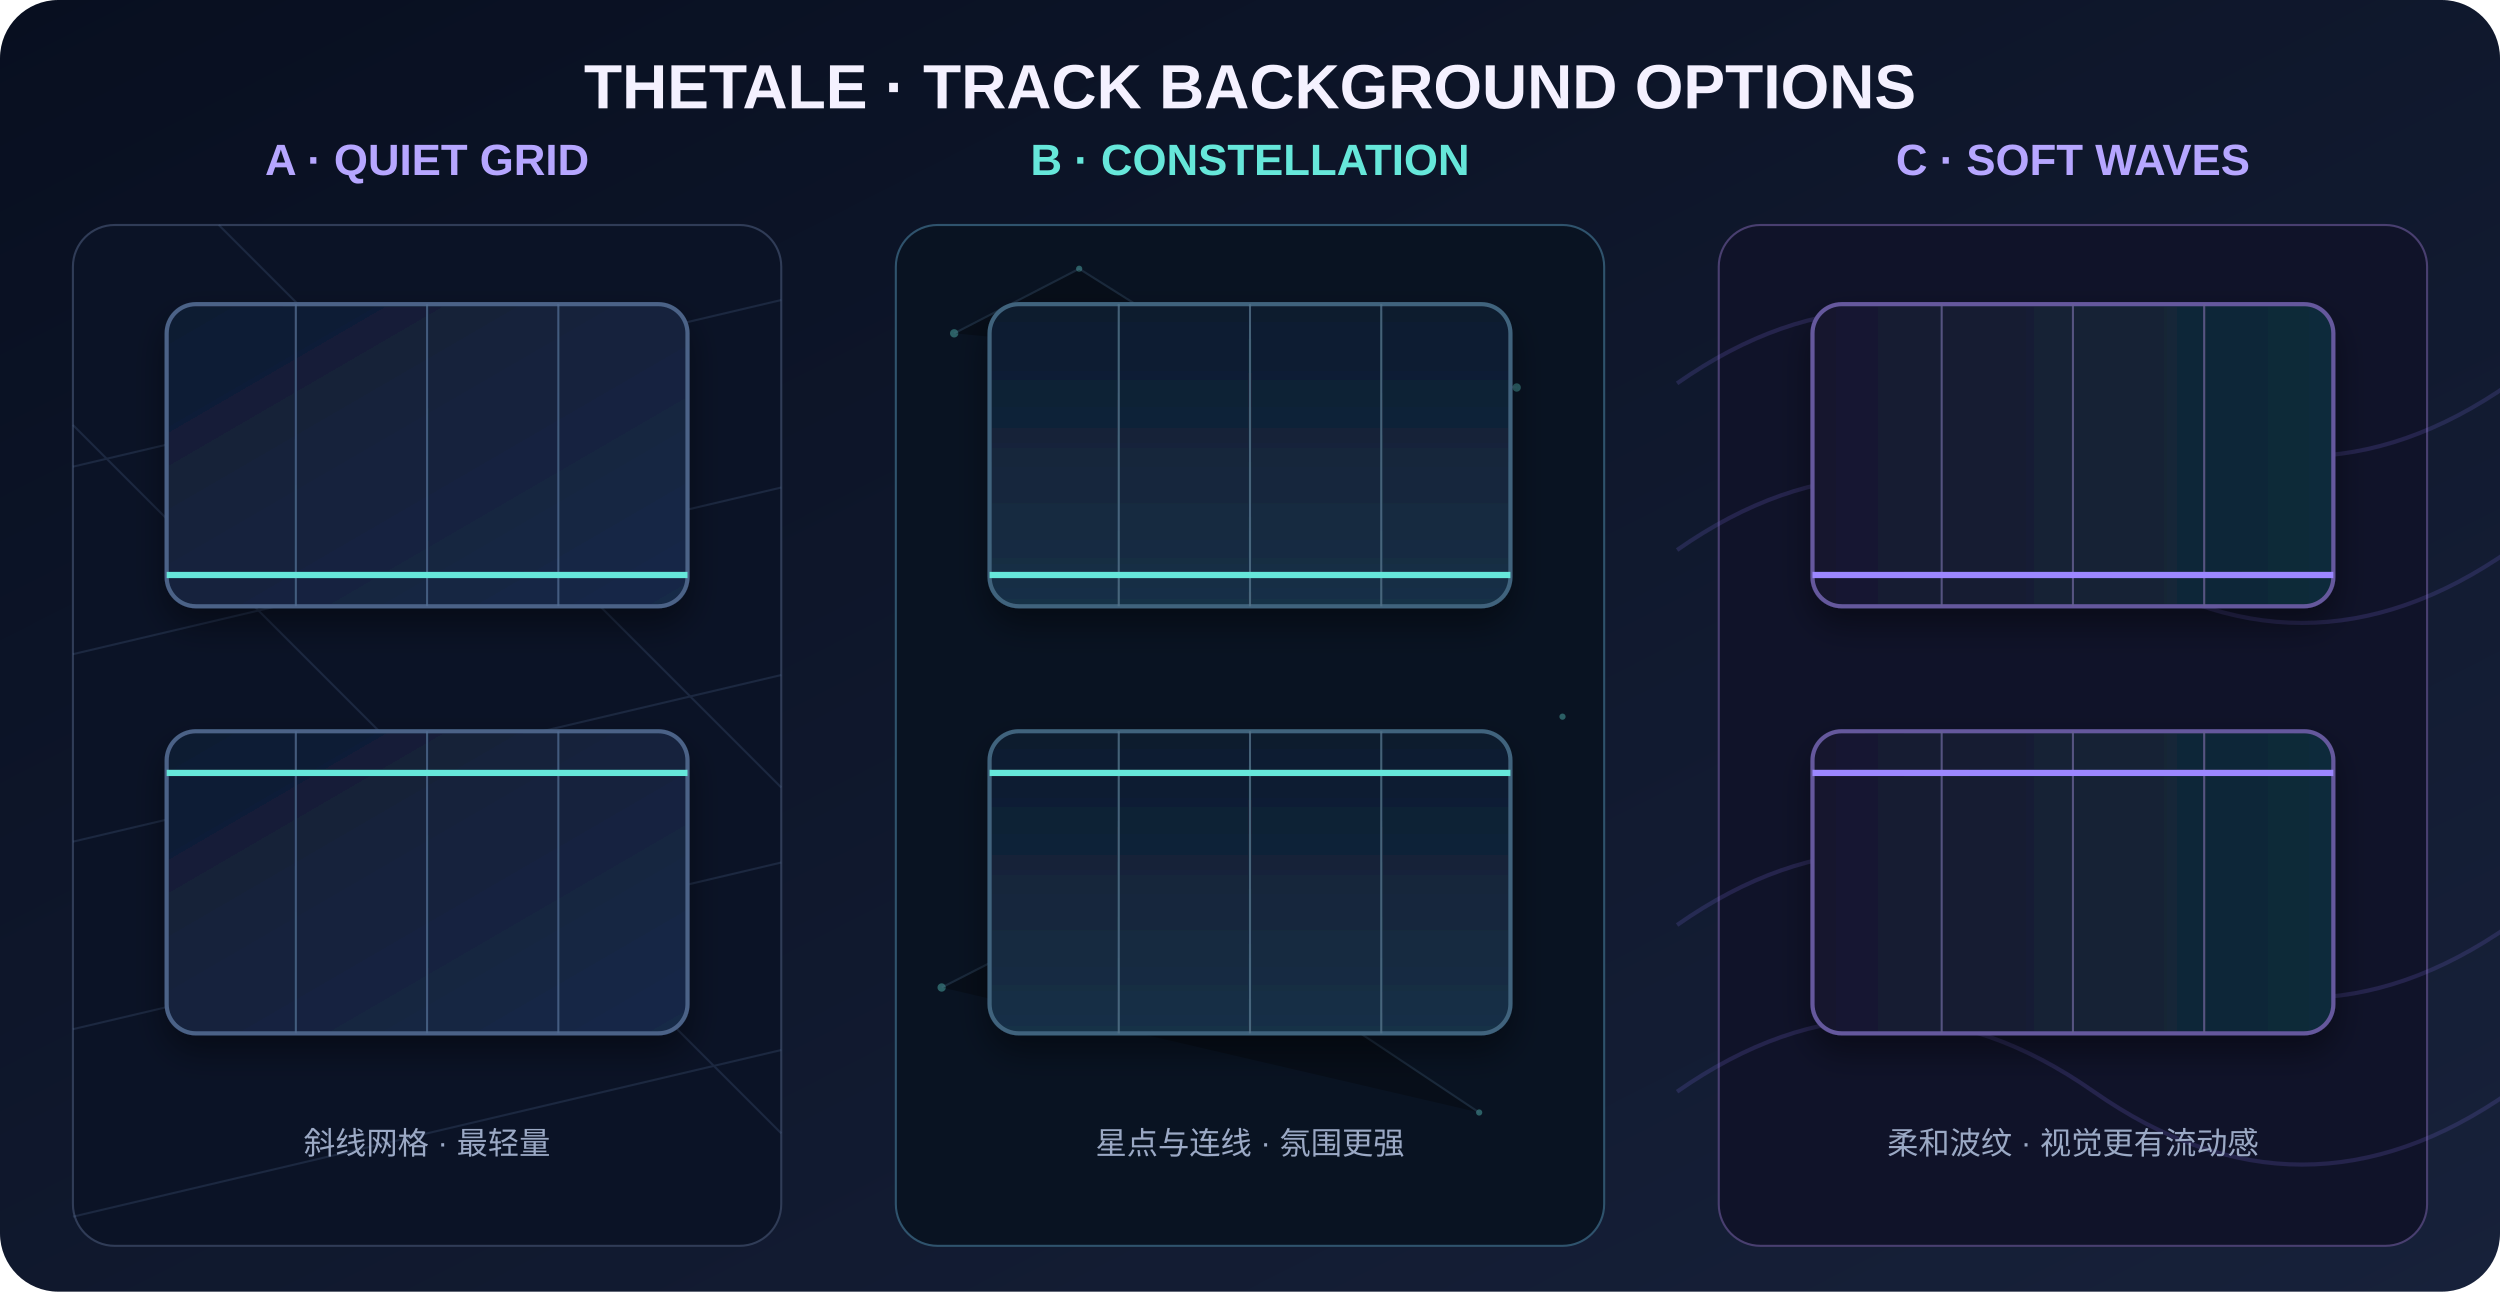
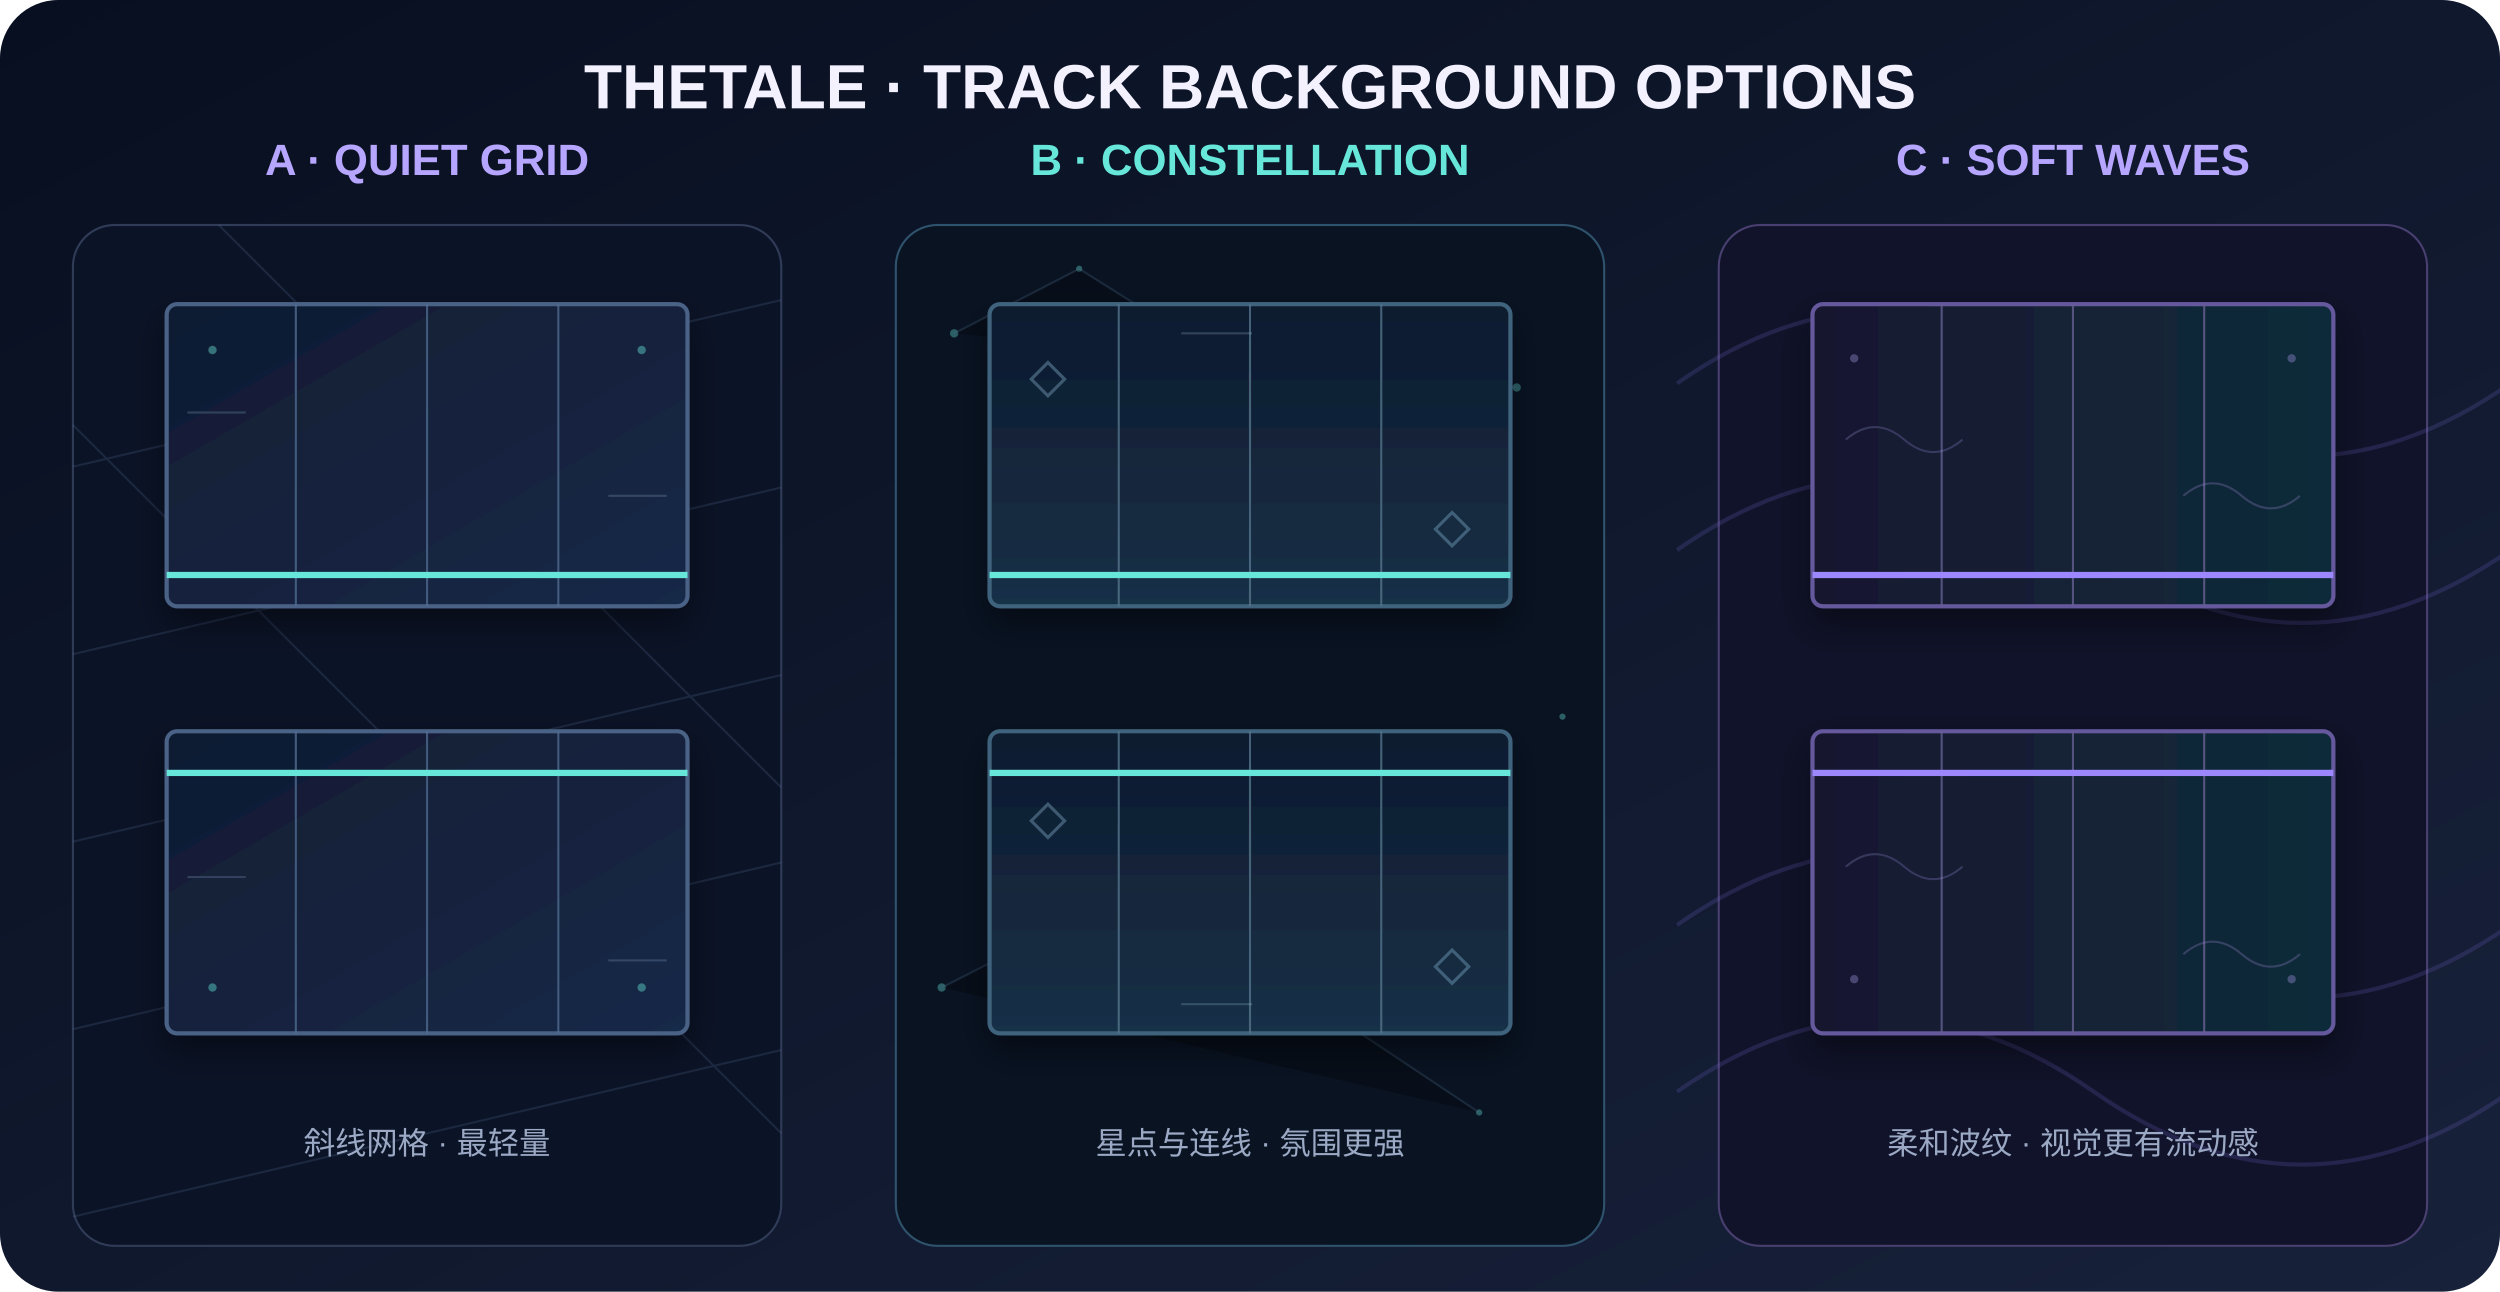
<svg xmlns="http://www.w3.org/2000/svg" width="1200" height="620" viewBox="0 0 1200 620">
  <defs>
    <linearGradient id="page" x1="0" y1="0" x2="1" y2="1">
      <stop offset="0" stop-color="#080f20" />
      <stop offset="1" stop-color="#17213a" />
    </linearGradient>
    <linearGradient id="laneA" x1="0" y1="0" x2="1" y2="1">
      <stop stop-color="#101c32" />
      <stop offset="1" stop-color="#172948" />
    </linearGradient>
    <linearGradient id="laneB" x1="0" y1="0" x2="0" y2="1">
      <stop stop-color="#0d1a2e" />
      <stop offset="1" stop-color="#183047" />
    </linearGradient>
    <linearGradient id="laneC" x1="0" y1="0" x2="1" y2="0">
      <stop stop-color="#15172f" />
      <stop offset="1" stop-color="#102b3a" />
    </linearGradient>
    <filter id="shadow">
      <feDropShadow dx="0" dy="8" stdDeviation="8" flood-color="#000" flood-opacity=".4" />
    </filter>
  </defs>
  <rect width="1200" height="620" rx="28" fill="url(#page)" />
  <text x="600" y="52" text-anchor="middle" fill="#f4f1ff" font-family="Arial,sans-serif" font-size="30" font-weight="700">THETALE · TRACK BACKGROUND OPTIONS</text>
  <g font-family="Arial,sans-serif" text-anchor="middle">
    <g transform="translate(35 84)">
      <text x="170" y="0" fill="#b6a6ff" font-size="21" font-weight="700">A · QUIET GRID</text>
      <rect x="0" y="24" width="340" height="490" rx="20" fill="#0b1326" stroke="#303c57" />
      <g opacity=".22" stroke="#56719b" stroke-width="1">
        <path d="M0 140L340 60M0 230L340 150M0 320L340 240M0 410L340 330M0 500L340 420" />
        <path d="M70 24L340 294M0 120L340 460" />
      </g>
      <g transform="translate(45 62)" filter="url(#shadow)">
-         <rect width="250" height="145" rx="14" fill="url(#laneA)" stroke="#4b6287" stroke-width="2" />
-         <rect y="205" width="250" height="145" rx="14" fill="url(#laneA)" stroke="#4b6287" stroke-width="2" />
+         <rect width="250" height="145" rx="5" fill="url(#laneA)" stroke="#4b6287" stroke-width="2" />
+         <rect y="205" width="250" height="145" rx="5" fill="url(#laneA)" stroke="#4b6287" stroke-width="2" />
        <g stroke="#536d93" opacity=".75">
          <path d="M62 0V145M125 0V145M188 0V145M62 205V350M125 205V350M188 205V350" />
        </g>
        <g stroke="#66e7da" stroke-width="3">
          <path d="M0 130H250" />
          <path d="M0 225H250" />
+         </g>
+         <g fill="#66e7da" opacity=".42">
+           <circle cx="22" cy="22" r="2" />
+           <circle cx="228" cy="22" r="2" />
+           <circle cx="22" cy="328" r="2" />
+           <circle cx="228" cy="328" r="2" />
+         </g>
+         <g stroke="#91a8c9" opacity=".25">
+           <path d="M10 52H38M212 92H240M10 275H38M212 315H240" />
        </g>
      </g>
      <text x="170" y="470" fill="#9ba9c5" font-size="15">斜线网格 · 最轻量</text>
    </g>
    <g transform="translate(430 84)">
      <text x="170" y="0" fill="#66e7da" font-size="21" font-weight="700">B · CONSTELLATION</text>
      <rect x="0" y="24" width="340" height="490" rx="20" fill="#091322" stroke="#2f536d" />
      <g fill="#66e7da" opacity=".36">
        <circle cx="28" cy="76" r="2" />
        <circle cx="88" cy="45" r="1.5" />
        <circle cx="298" cy="102" r="2" />
        <circle cx="320" cy="260" r="1.5" />
        <circle cx="22" cy="390" r="2" />
        <circle cx="280" cy="450" r="1.5" />
      </g>
      <g stroke="#4b6a85" stroke-width="1" opacity=".26">
        <path d="M28 76L88 45L150 84L298 102" />
        <path d="M22 390L120 340L220 410L280 450" />
      </g>
      <g transform="translate(45 62)" filter="url(#shadow)">
-         <rect width="250" height="145" rx="14" fill="url(#laneB)" stroke="#41647d" stroke-width="2" />
-         <rect y="205" width="250" height="145" rx="14" fill="url(#laneB)" stroke="#41647d" stroke-width="2" />
+         <rect width="250" height="145" rx="5" fill="url(#laneB)" stroke="#41647d" stroke-width="2" />
+         <rect y="205" width="250" height="145" rx="5" fill="url(#laneB)" stroke="#41647d" stroke-width="2" />
        <g stroke="#52738a" opacity=".8">
          <path d="M62 0V145M125 0V145M188 0V145M62 205V350M125 205V350M188 205V350" />
        </g>
        <g stroke="#66e7da" stroke-width="3">
          <path d="M0 130H250" />
          <path d="M0 225H250" />
+         </g>
+         <g fill="none" stroke="#87b9d5" stroke-width="1.5" opacity=".38">
+           <path d="M20 36l8 -8 8 8 -8 8z" />
+           <path d="M214 108l8 -8 8 8 -8 8z" />
+           <path d="M20 248l8 -8 8 8 -8 8z" />
+           <path d="M214 318l8 -8 8 8 -8 8z" />
+         </g>
+         <g stroke="#9bc9d9" opacity=".24">
+           <path d="M92 14h34M92 336h34" />
        </g>
      </g>
      <text x="170" y="470" fill="#9ba9c5" font-size="15">星点与连线 · 氛围更强</text>
    </g>
    <g transform="translate(825 84)">
      <text x="170" y="0" fill="#b6a6ff" font-size="21" font-weight="700">C · SOFT WAVES</text>
      <rect x="0" y="24" width="340" height="490" rx="20" fill="#101329" stroke="#493f70" />
      <g fill="none" stroke="#7767d7" stroke-width="2" opacity=".2">
        <path d="M-20 100Q80 30 180 100T380 100" />
        <path d="M-20 180Q80 110 180 180T380 180" />
        <path d="M-20 360Q80 290 180 360T380 360" />
        <path d="M-20 440Q80 370 180 440T380 440" />
      </g>
      <g transform="translate(45 62)" filter="url(#shadow)">
-         <rect width="250" height="145" rx="14" fill="url(#laneC)" stroke="#65599d" stroke-width="2" />
-         <rect y="205" width="250" height="145" rx="14" fill="url(#laneC)" stroke="#65599d" stroke-width="2" />
+         <rect width="250" height="145" rx="5" fill="url(#laneC)" stroke="#65599d" stroke-width="2" />
+         <rect y="205" width="250" height="145" rx="5" fill="url(#laneC)" stroke="#65599d" stroke-width="2" />
        <g stroke="#665f94" opacity=".8">
          <path d="M62 0V145M125 0V145M188 0V145M62 205V350M125 205V350M188 205V350" />
        </g>
        <g stroke="#9c87ff" stroke-width="3">
          <path d="M0 130H250" />
          <path d="M0 225H250" />
        </g>
+         <g fill="#b6a6ff" opacity=".32">
+           <circle cx="20" cy="26" r="2" />
+           <circle cx="230" cy="26" r="2" />
+           <circle cx="20" cy="324" r="2" />
+           <circle cx="230" cy="324" r="2" />
+         </g>
+         <g fill="none" stroke="#b6a6ff" opacity=".22">
+           <path d="M16 65q14 -12 28 0t28 0" />
+           <path d="M178 92q14 -12 28 0t28 0" />
+           <path d="M16 270q14 -12 28 0t28 0" />
+           <path d="M178 312q14 -12 28 0t28 0" />
+         </g>
      </g>
      <text x="170" y="470" fill="#9ba9c5" font-size="15">柔和波纹 · 视觉更有流动感</text>
    </g>
  </g>
</svg>
